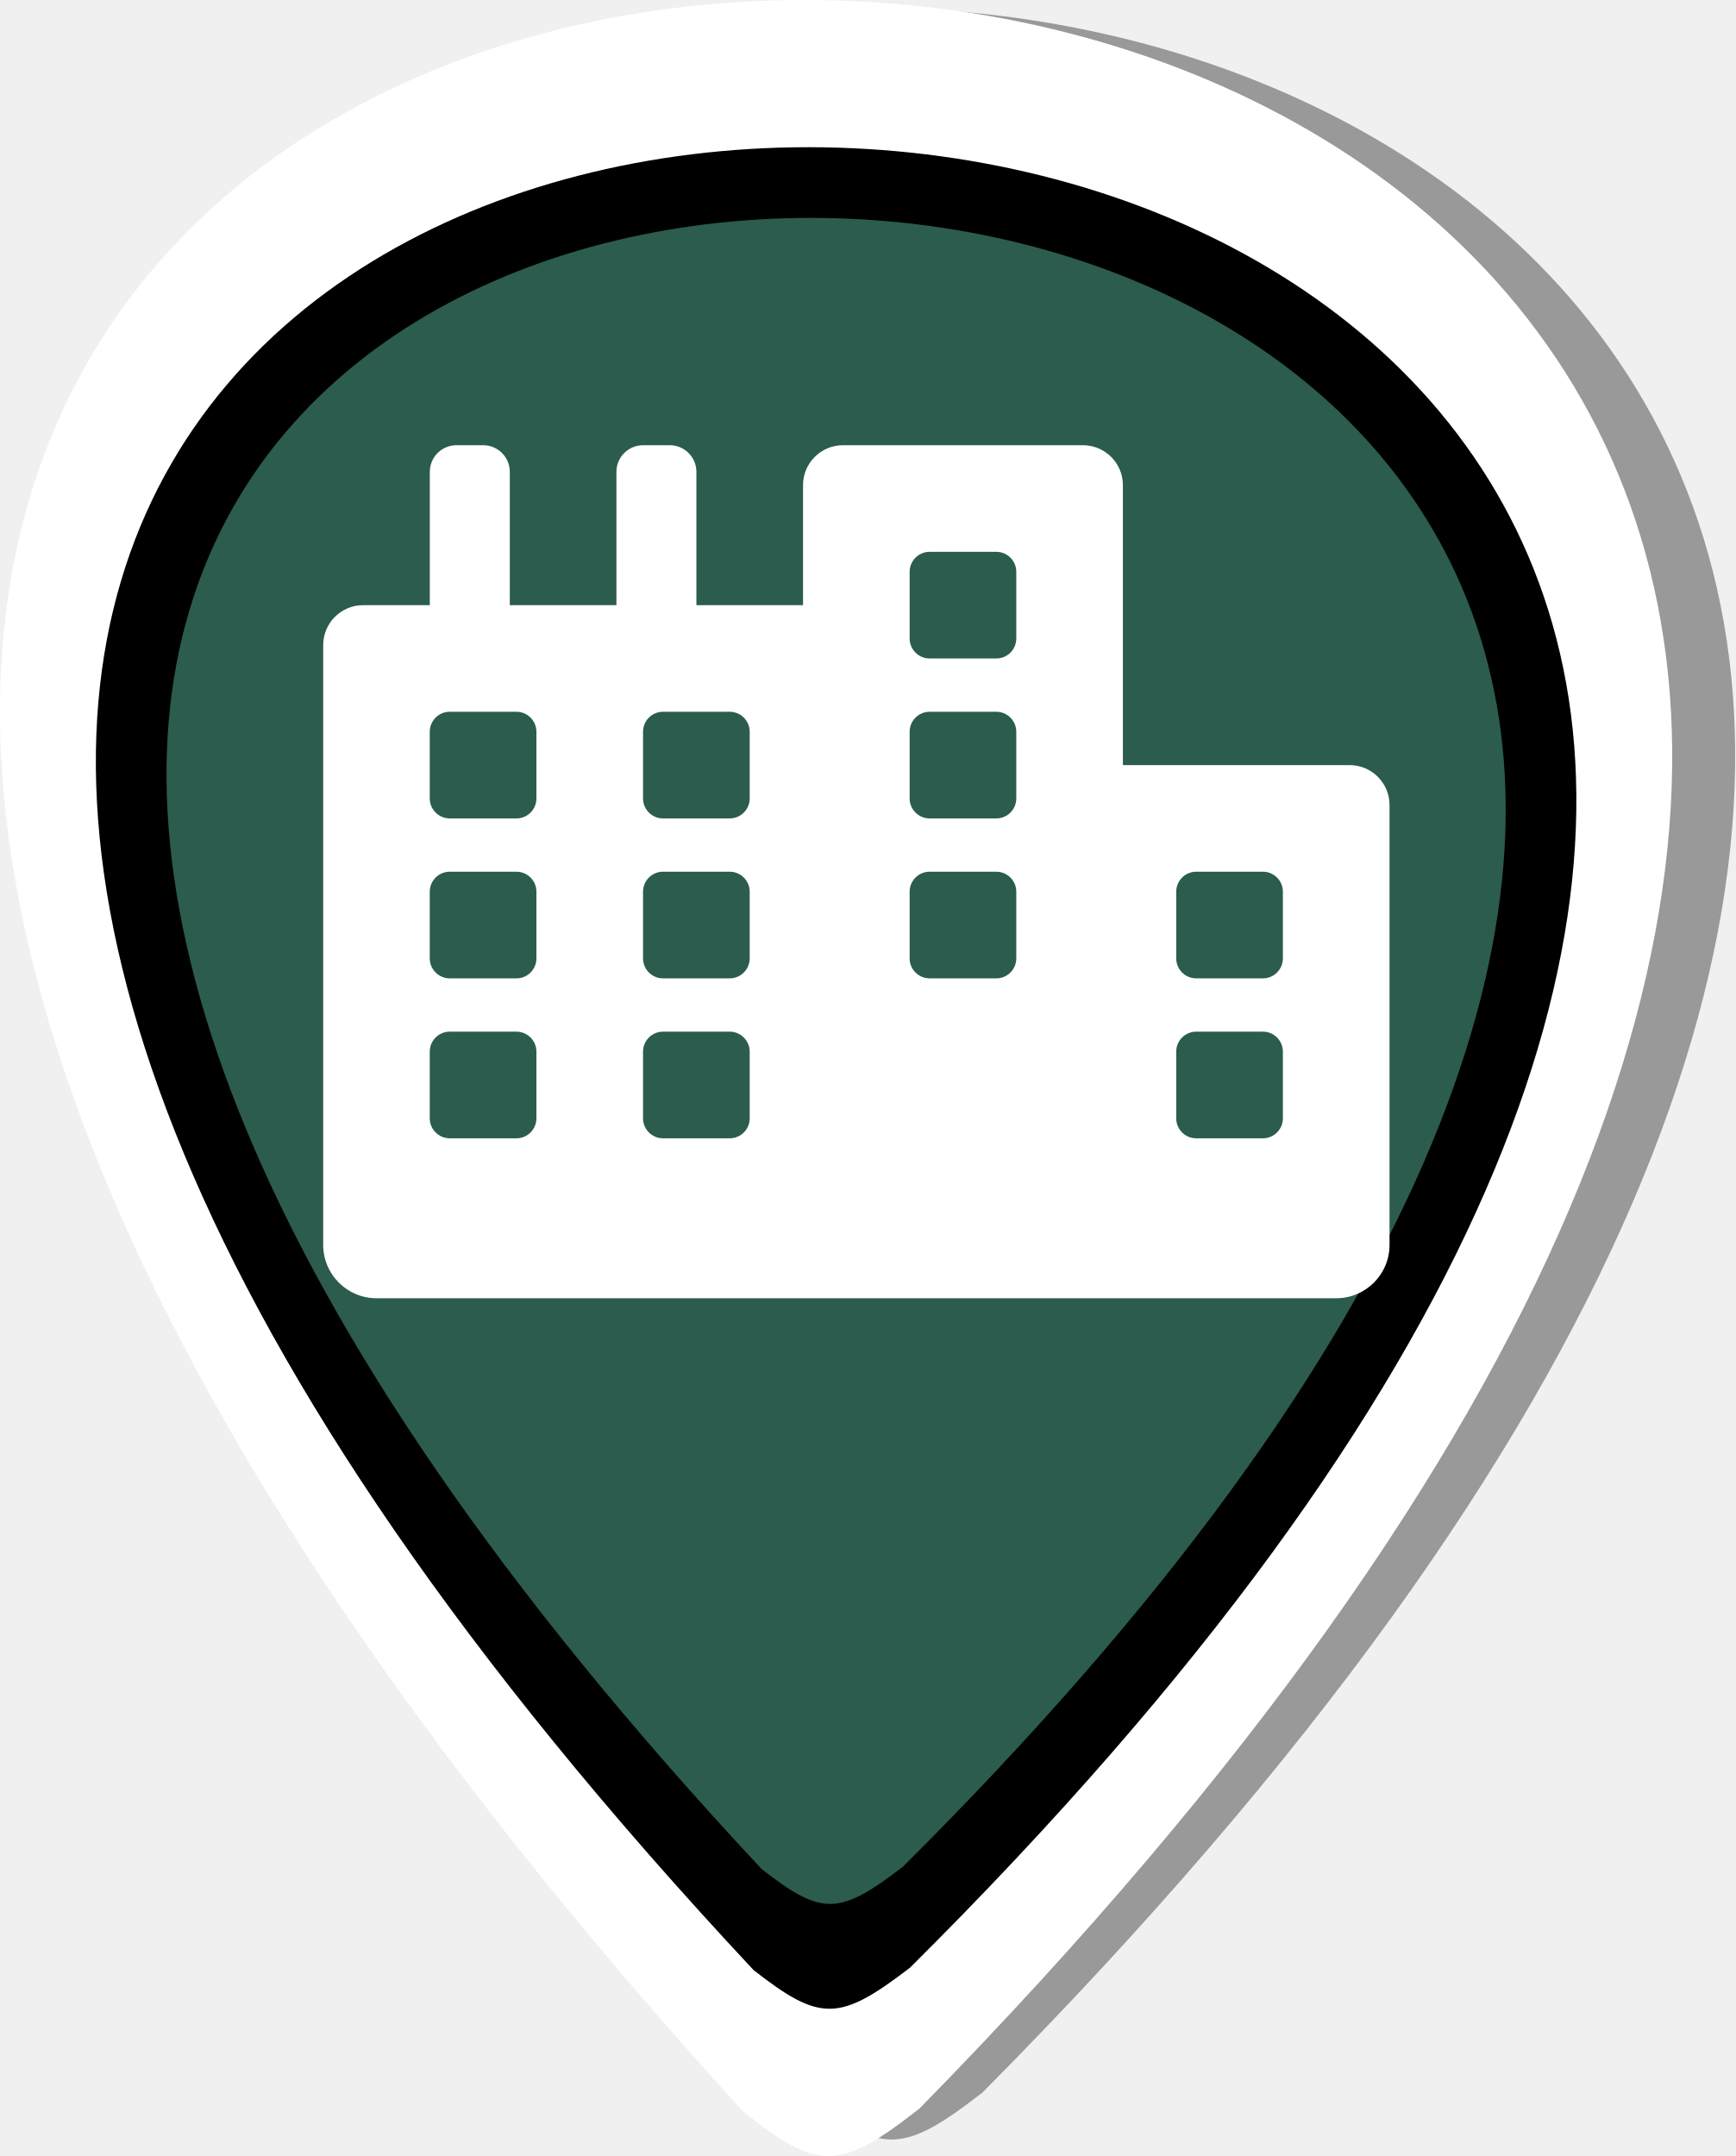
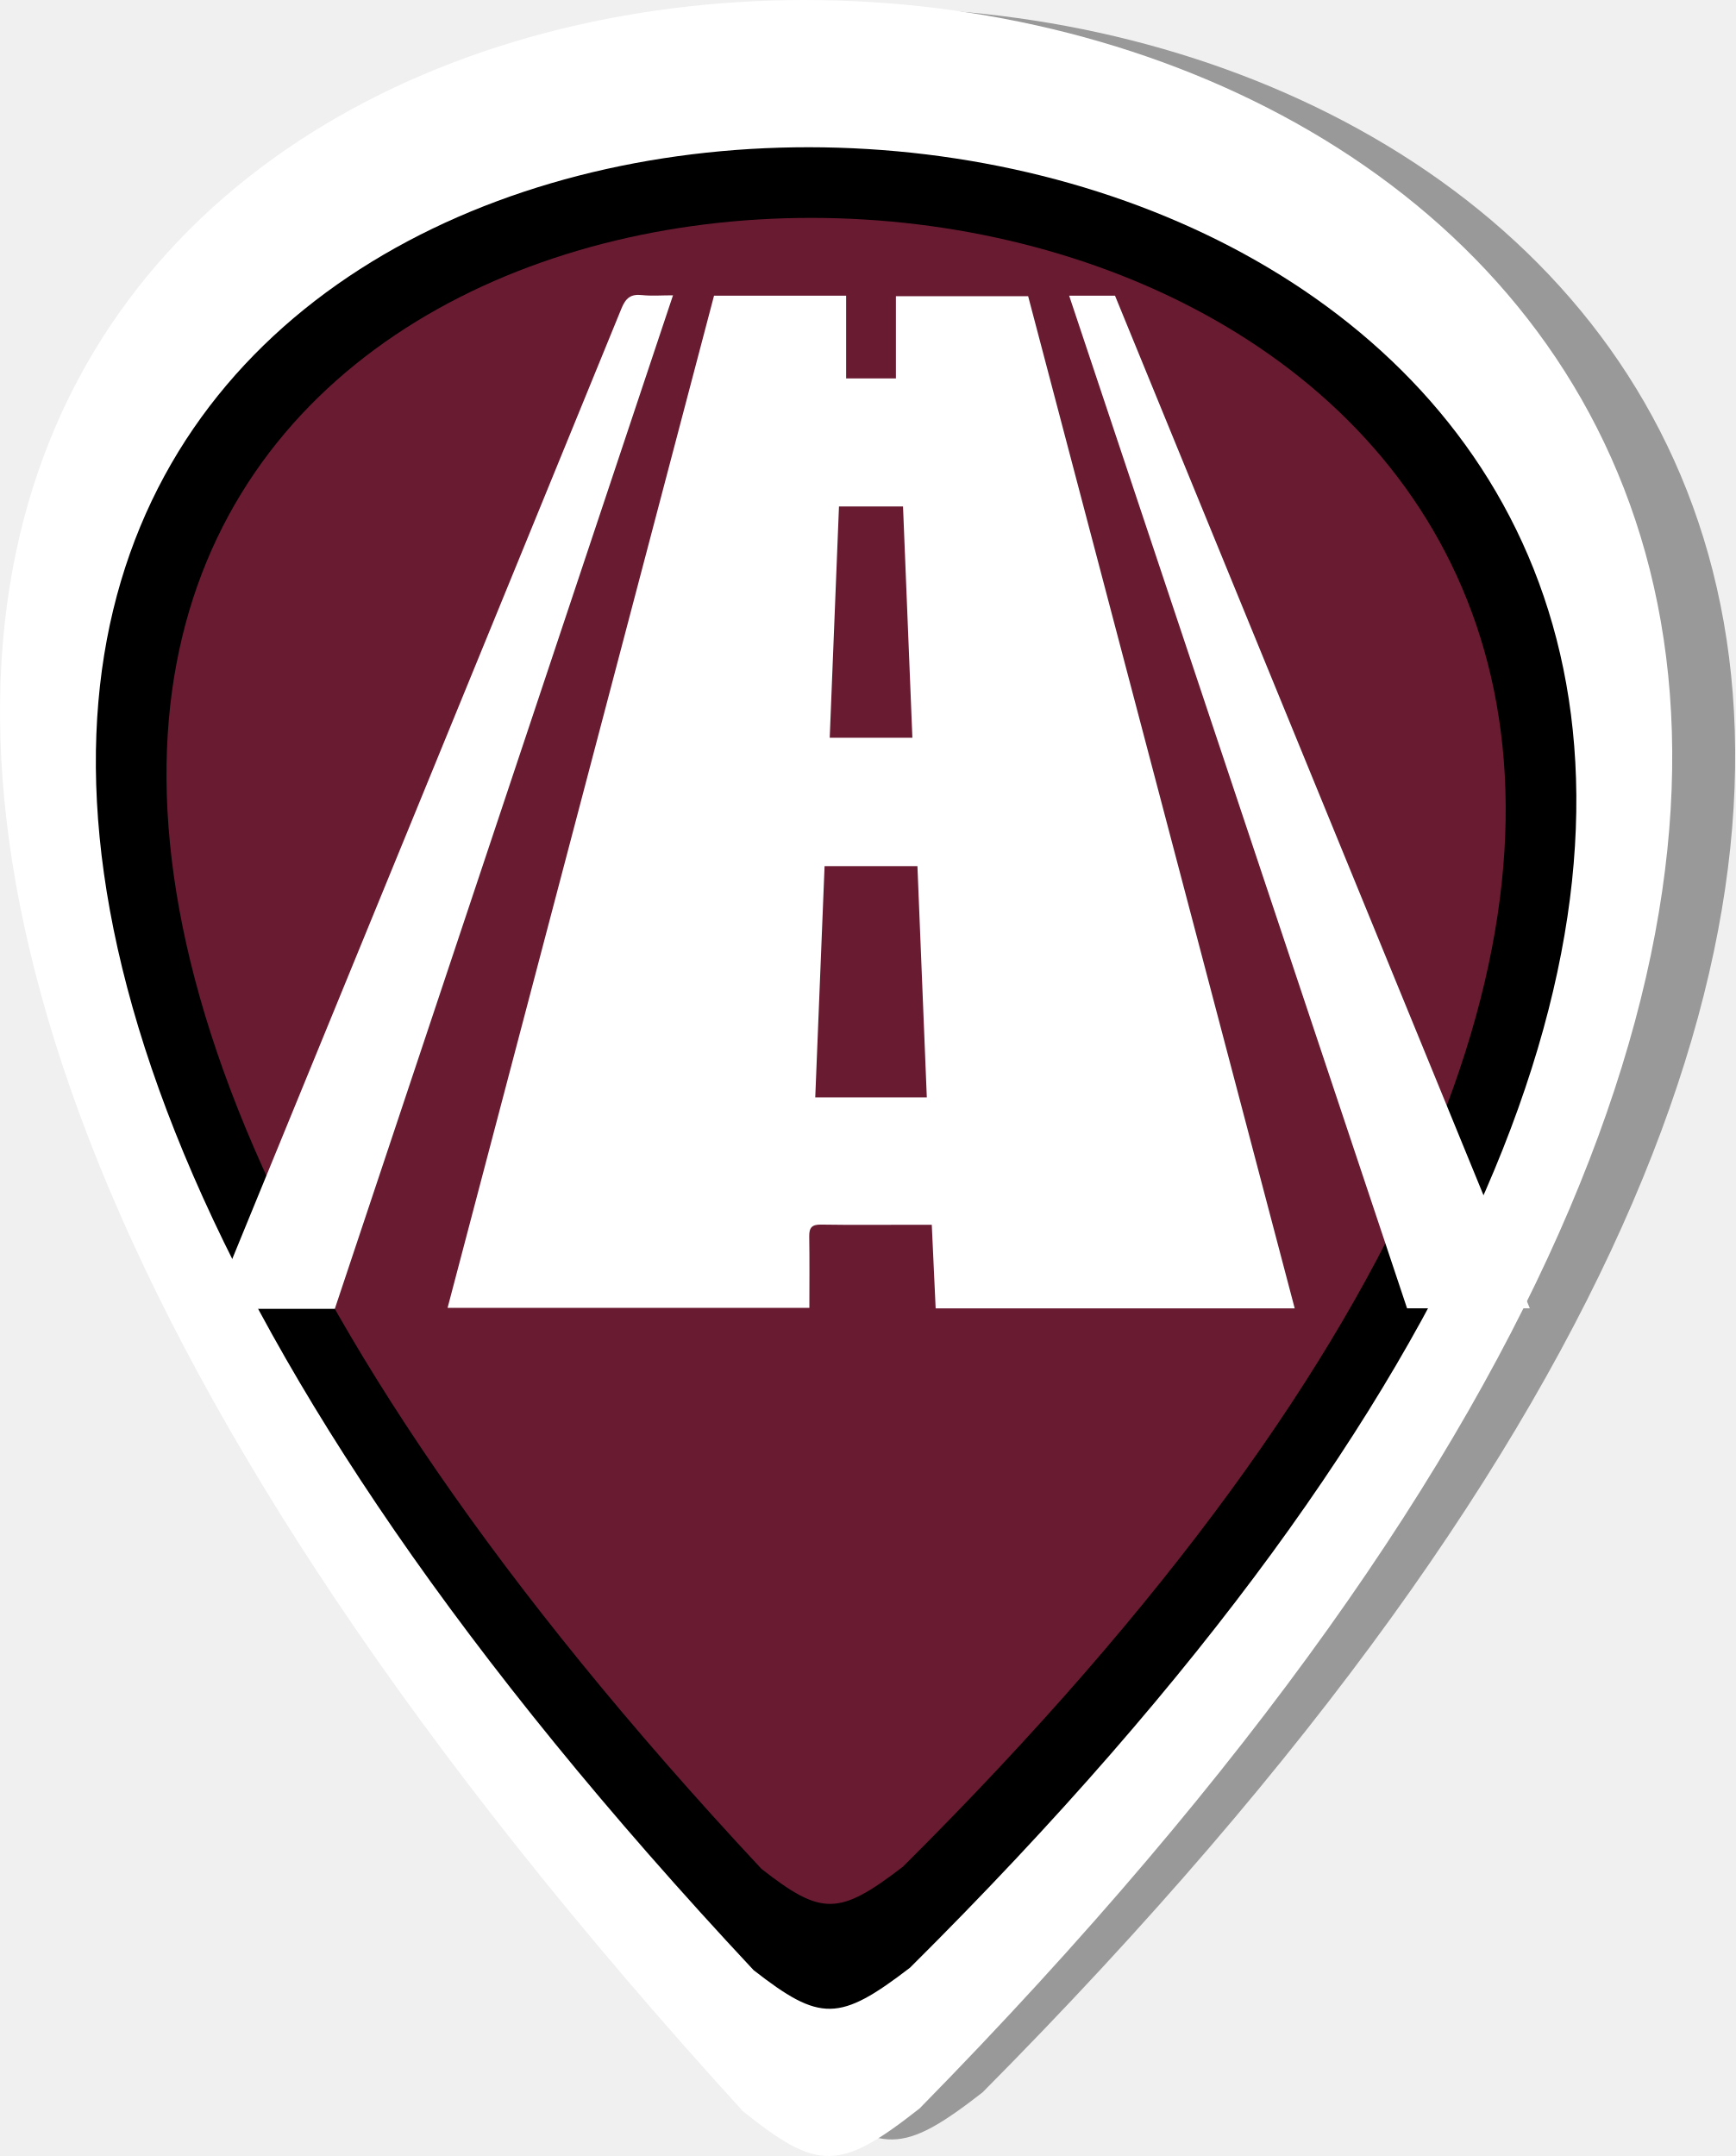
<svg xmlns="http://www.w3.org/2000/svg" width="155.691" height="193.448" viewBox="0 0 41.193 51.183" version="1.1" id="svg5" xml:space="preserve">
  <defs id="defs2" />
-   <g id="layer1" transform="translate(-263.9995,115.6332)">
-     <path style="fill:#999999;stroke:none;stroke-width:0.434" d="m 283.131,-65.893 c -62.886,-68.195 67.551,-63.903 4.195,-0.067 -1.9,1.479 -2.409,1.48 -4.195,0.067 z" id="path104-5-1-5-48-2" />
-     <path style="fill:#ffffff;stroke:none;stroke-width:0.437" d="m 281.636,-65.513 c -62.886,-68.969 67.551,-64.629 4.195,-0.068 -1.9,1.495 -2.409,1.497 -4.195,0.068 z" id="path104-2-5-6-1" />
-     <path style="fill:#000000;stroke:none;stroke-width:0.382" d="m 281.89,-68.863 c -55.677,-59.55 59.807,-55.802 3.714,-0.059 -1.682,1.291 -2.133,1.292 -3.714,0.059 z" id="path104-1-0-6-1-1" />
-     <path style="fill:#2b5c4e;fill-opacity:1;fill-rule:evenodd;stroke:none;stroke-width:0.346" d="m 282.077,-71.266 c -50.363,-53.934 54.099,-50.54 3.359,-0.053 -1.521,1.169 -1.929,1.171 -3.359,0.053 z" id="path104-1-3-4-3-5-0" />
-     <path fill="#5f6a6a" d="m 296.036,-97.47 h -5.379 v -6.645 c 0,-0.524 -0.425,-0.949 -0.949,-0.949 h -5.696 c -0.524,0 -0.949,0.425 -0.949,0.949 v 2.848 h -2.531 v -3.164 c 0,-0.35 -0.283,-0.633 -0.633,-0.633 h -0.633 c -0.35,0 -0.633,0.283 -0.633,0.633 v 3.164 h -2.531 v -3.164 c 0,-0.35 -0.283,-0.633 -0.633,-0.633 h -0.633 c -0.35,0 -0.633,0.283 -0.633,0.633 v 3.164 h -1.582 c -0.524,0 -0.949,0.425 -0.949,0.949 v 14.239 c 0,0.699 0.567,1.266 1.266,1.266 h 22.783 c 0.699,0 1.266,-0.567 1.266,-1.266 V -96.521 c 0,-0.524 -0.425,-0.949 -0.949,-0.949 z m -19.302,8.385 c 0,0.262 -0.212,0.475 -0.475,0.475 h -1.582 c -0.262,0 -0.475,-0.212 -0.475,-0.475 v -1.582 c 0,-0.262 0.212,-0.475 0.475,-0.475 h 1.582 c 0.262,0 0.475,0.212 0.475,0.475 z m 0,-3.797 c 0,0.262 -0.212,0.475 -0.475,0.475 h -1.582 c -0.262,0 -0.475,-0.212 -0.475,-0.475 v -1.582 c 0,-0.262 0.212,-0.475 0.475,-0.475 h 1.582 c 0.262,0 0.475,0.212 0.475,0.475 z m 0,-3.797 c 0,0.262 -0.212,0.475 -0.475,0.475 h -1.582 c -0.262,0 -0.475,-0.212 -0.475,-0.475 v -1.582 c 0,-0.262 0.212,-0.475 0.475,-0.475 h 1.582 c 0.262,0 0.475,0.212 0.475,0.475 z m 5.063,7.594 c 0,0.262 -0.212,0.475 -0.475,0.475 h -1.582 c -0.262,0 -0.475,-0.212 -0.475,-0.475 v -1.582 c 0,-0.262 0.212,-0.475 0.475,-0.475 h 1.582 c 0.262,0 0.475,0.212 0.475,0.475 z m 0,-3.797 c 0,0.262 -0.212,0.475 -0.475,0.475 h -1.582 c -0.262,0 -0.475,-0.212 -0.475,-0.475 v -1.582 c 0,-0.262 0.212,-0.475 0.475,-0.475 h 1.582 c 0.262,0 0.475,0.212 0.475,0.475 z m 0,-3.797 c 0,0.262 -0.212,0.475 -0.475,0.475 h -1.582 c -0.262,0 -0.475,-0.212 -0.475,-0.475 v -1.582 c 0,-0.262 0.212,-0.475 0.475,-0.475 h 1.582 c 0.262,0 0.475,0.212 0.475,0.475 z m 6.329,3.797 c 0,0.262 -0.212,0.475 -0.475,0.475 h -1.582 c -0.262,0 -0.475,-0.212 -0.475,-0.475 v -1.582 c 0,-0.262 0.212,-0.475 0.475,-0.475 h 1.582 c 0.262,0 0.475,0.212 0.475,0.475 z m 0,-3.797 c 0,0.262 -0.212,0.475 -0.475,0.475 h -1.582 c -0.262,0 -0.475,-0.212 -0.475,-0.475 v -1.582 c 0,-0.262 0.212,-0.475 0.475,-0.475 h 1.582 c 0.262,0 0.475,0.212 0.475,0.475 z m 0,-3.797 c 0,0.262 -0.212,0.475 -0.475,0.475 h -1.582 c -0.262,0 -0.475,-0.212 -0.475,-0.475 v -1.582 c 0,-0.262 0.212,-0.475 0.475,-0.475 h 1.582 c 0.262,0 0.475,0.212 0.475,0.475 z m 6.329,11.391 c 0,0.262 -0.212,0.475 -0.475,0.475 h -1.582 c -0.262,0 -0.475,-0.212 -0.475,-0.475 v -1.582 c 0,-0.262 0.212,-0.475 0.475,-0.475 h 1.582 c 0.262,0 0.475,0.212 0.475,0.475 z m 0,-3.797 c 0,0.262 -0.212,0.475 -0.475,0.475 h -1.582 c -0.262,0 -0.475,-0.212 -0.475,-0.475 v -1.582 c 0,-0.262 0.212,-0.475 0.475,-0.475 h 1.582 c 0.262,0 0.475,0.212 0.475,0.475 z" id="path8402-0-1" style="fill:#ffffff;stroke-width:0.04" />
+   <g id="layer1" transform="translate(23.2123,-110.9471)">
+     <path style="fill:#999999;stroke:none;stroke-width:0.434" d="m -4.081,160.687 c -62.886,-68.195 67.551,-63.903 4.195,-0.068 -1.9,1.479 -2.409,1.48 -4.195,0.068 z" id="path104-5-1-5-6-4-0-9" />
+     <path style="fill:#ffffff;stroke:none;stroke-width:0.437" d="m -5.575,161.068 c -62.886,-68.969 67.551,-64.629 4.195,-0.068 -1.9,1.495 -2.409,1.497 -4.195,0.068 z" id="path104-2-5-66-6-2-8" />
+     <path style="fill:#000000;stroke:none;stroke-width:0.382" d="m -5.322,157.718 c -55.677,-59.55 59.807,-55.802 3.714,-0.059 -1.682,1.291 -2.133,1.292 -3.714,0.059 z" id="path104-1-0-6-70-0-4-20" />
+     <path style="fill:#691b32;fill-opacity:1;fill-rule:evenodd;stroke:none;stroke-width:0.346" d="m -5.135,155.314 c -50.363,-53.934 54.099,-50.54 3.359,-0.053 -1.521,1.169 -1.929,1.171 -3.359,0.053 z" id="path104-1-3-4-3-41-3-8-7" />
+     <g id="g2154-4" transform="matrix(0.02895781,0,0,0.02895781,-18.16906,114.3463)">
+       <path class="st11" d="m 0,951.41 c 1.62,-2.94 3.56,-5.75 4.83,-8.84 C 115.1,673.6 225.37,404.61 335.32,135.5 c 3.52,-8.62 7.65,-11.95 16.78,-10.97 7.96,0.85 16.09,0.18 25.47,0.18 -92.56,277.4 -184.79,553.82 -277.25,830.92 -33.66,0 -66.99,0 -100.32,0 0,-1.4 0,-2.81 0,-4.22 z" id="path2148-8" style="fill:#ffffff" />
+       <path class="st11" d="m 411.21,125.02 c 37.01,0 72.45,0 108.3,0 0,22.56 0,44.81 0,67.83 13.45,0 27.26,0 40.81,0 0,-22.64 0,-44.65 0,-67.4 35.53,0 71.54,0 108.41,0 72.74,276.2 145.55,552.64 218.53,829.78 -98.66,0 -195.9,0 -294.36,0 -1.05,-22.53 -2.08,-44.79 -3.18,-68.54 -5.94,0 -11.44,0 -16.94,0 -24.6,0 -49.2,0.25 -73.79,-0.15 -7.4,-0.12 -9.85,2.39 -9.73,9.6 0.31,19.28 0.11,38.57 0.11,58.65 -100.13,0 -197.61,0 -296.6,0 72.82,-276.64 145.59,-553.05 218.44,-829.77 z m 90.63,467.68 c -2.57,63.73 -5.1,126.33 -7.65,189.57 30.74,0 60.7,0 91.46,0 -2.57,-63.51 -5.12,-126.37 -7.69,-189.57 -25.82,0 -50.27,0 -76.12,0 z m 11.81,-294.91 c -2.56,63.82 -5.07,126.72 -7.59,189.62 23.33,0 44.98,0 67.76,0 -2.57,-63.52 -5.12,-126.41 -7.68,-189.62 -17.92,0 -34.36,0 -52.49,0 z" id="path2150-5" style="fill:#ffffff" />
+       <path class="st11" d="m 702.34,125.01 c 13.26,0 25.16,0 37.6,0 113.27,276.52 226.5,552.96 340.06,830.19 -33.89,0 -66.49,0 -100.63,0 C 887.29,679.27 795.05,402.82 702.34,125.01 Z" id="path2152-8" style="fill:#ffffff" />
+     </g>
  </g>
+   <style type="text/css" id="style897">
+ 	.st0{fill:#44BBED;}
+ 	.st1{fill:#27578A;}
+ 	.st2{fill:#691B32;}
+ 	.st3{fill:#235C4E;}
+ 	.st4{fill:#E397B4;}
+ 	.st5{fill:#EA9256;}
+ 	.st6{fill:#84559E;}
+ 	.st7{fill:#777777;}
+ 	.st8{fill:#BC955B;}
+ 	.st9{fill:#D92562;}
+ 	.st10{fill:#2D2A26;}
+ 	.st11{fill:#FFFFFF;}
+ </style>
+   <style type="text/css" id="style2146">
+ 	.st0{fill:#44BBED;}
+ 	.st1{fill:#27578A;}
+ 	.st2{fill:#691B32;}
+ 	.st3{fill:#235C4E;}
+ 	.st4{fill:#E397B4;}
+ 	.st5{fill:#EA9256;}
+ 	.st6{fill:#84559E;}
+ 	.st7{fill:#777777;}
+ 	.st8{fill:#BC955B;}
+ 	.st9{fill:#D92562;}
+ 	.st10{fill:#2D2A26;}
+ 	.st11{fill:#FFFFFF;}
+ </style>
</svg>
